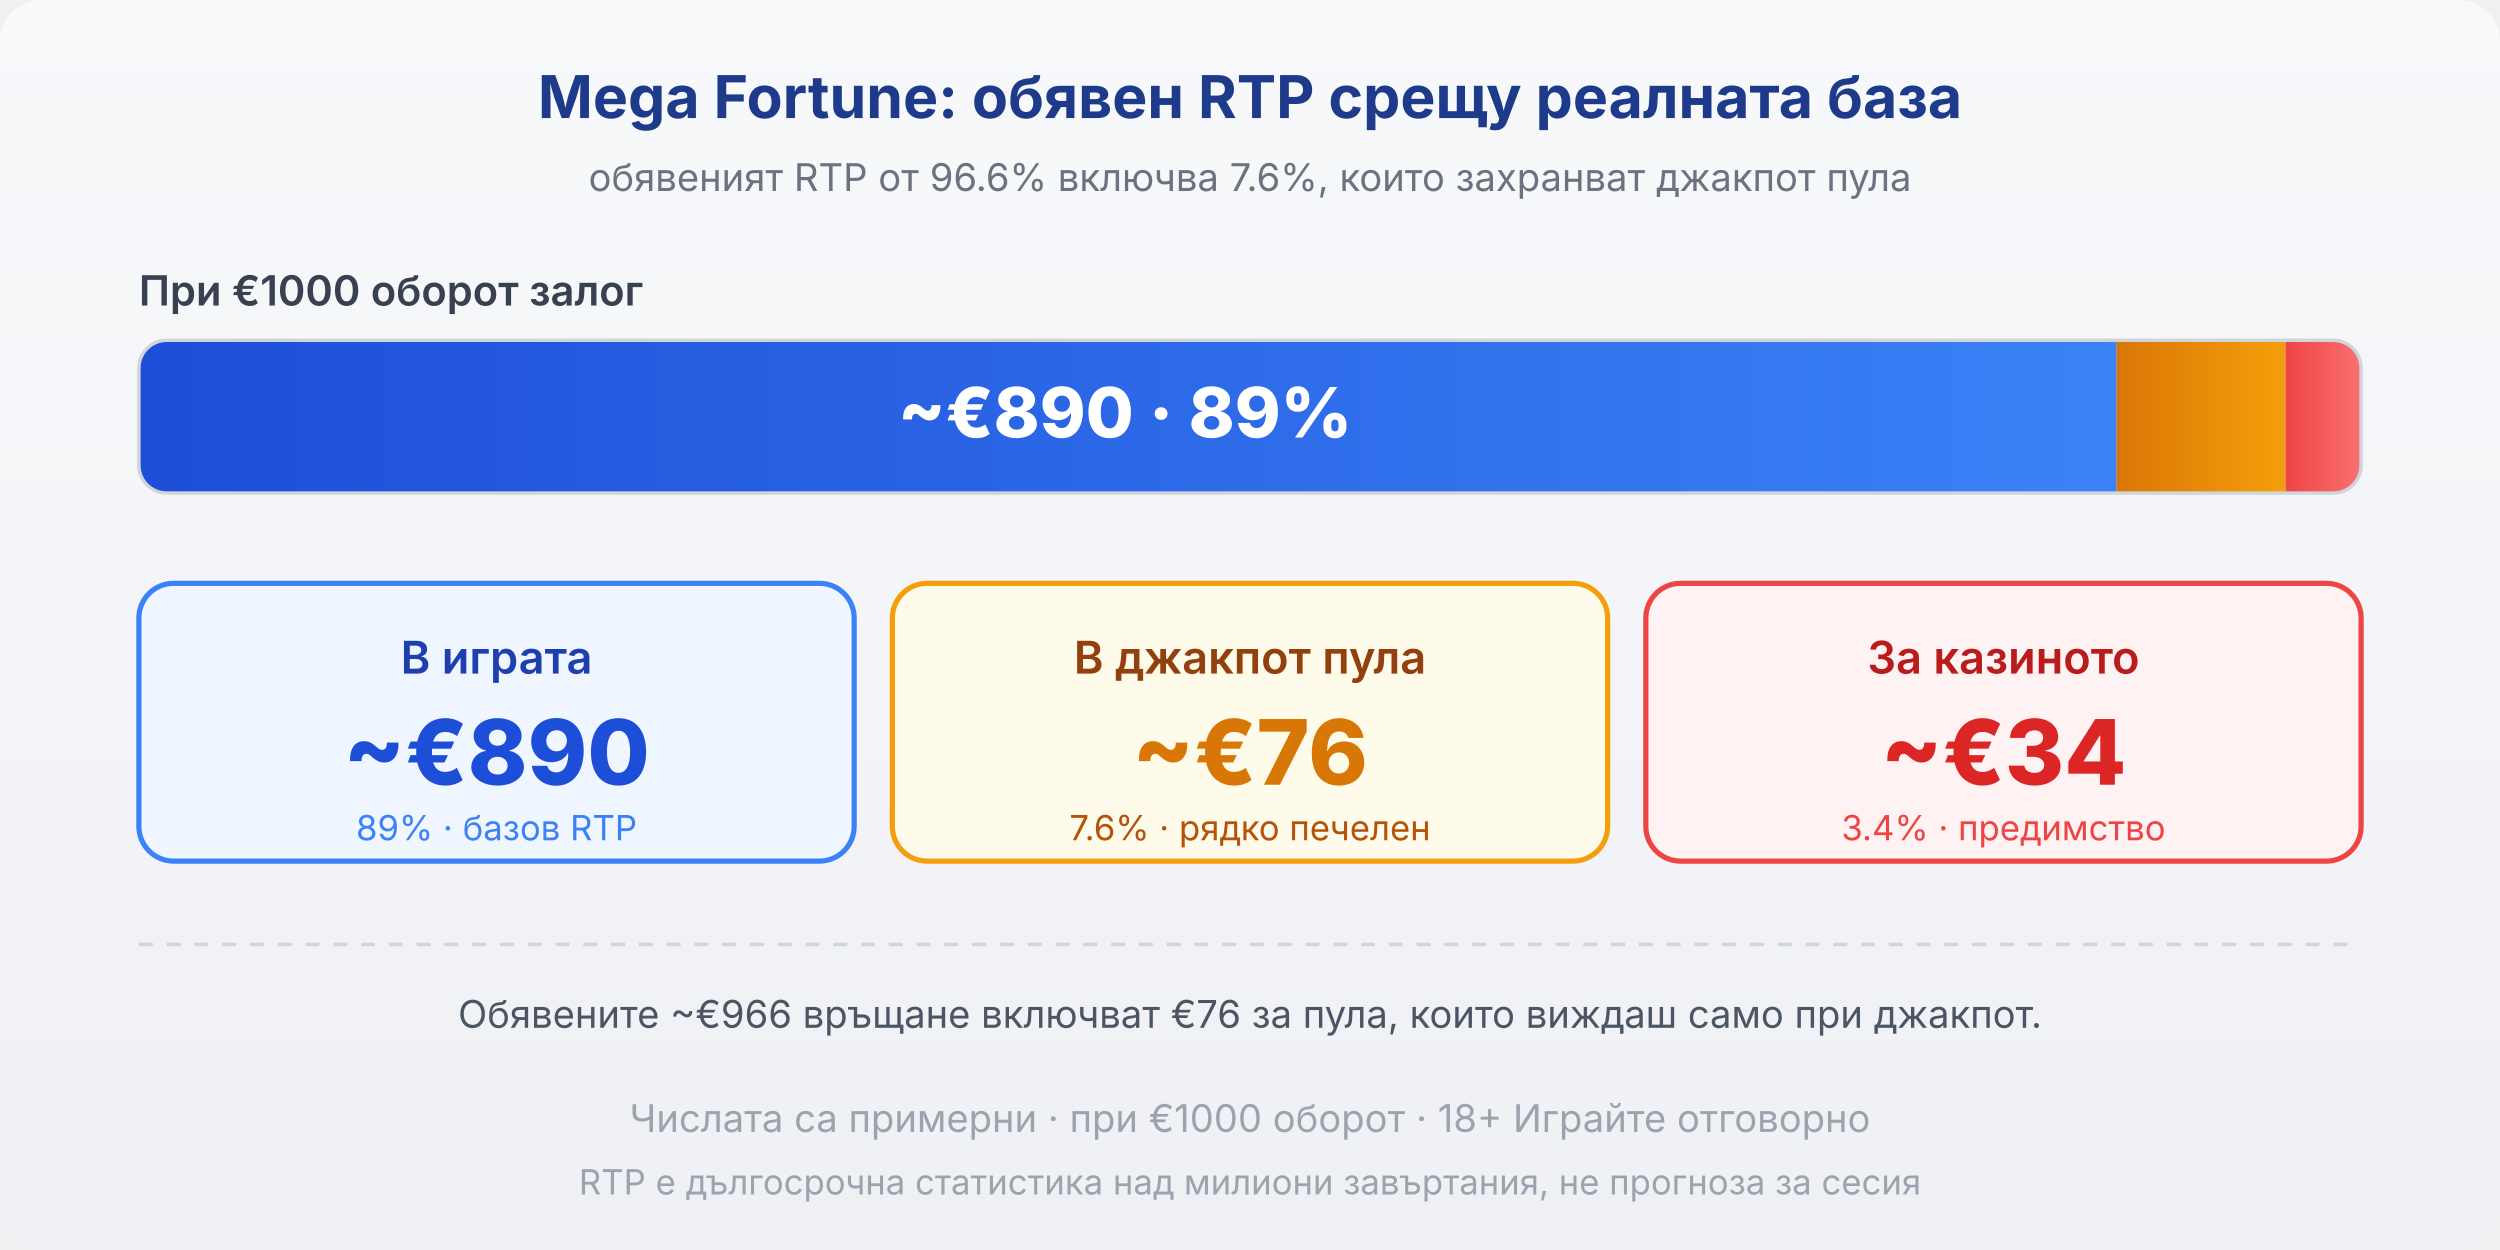
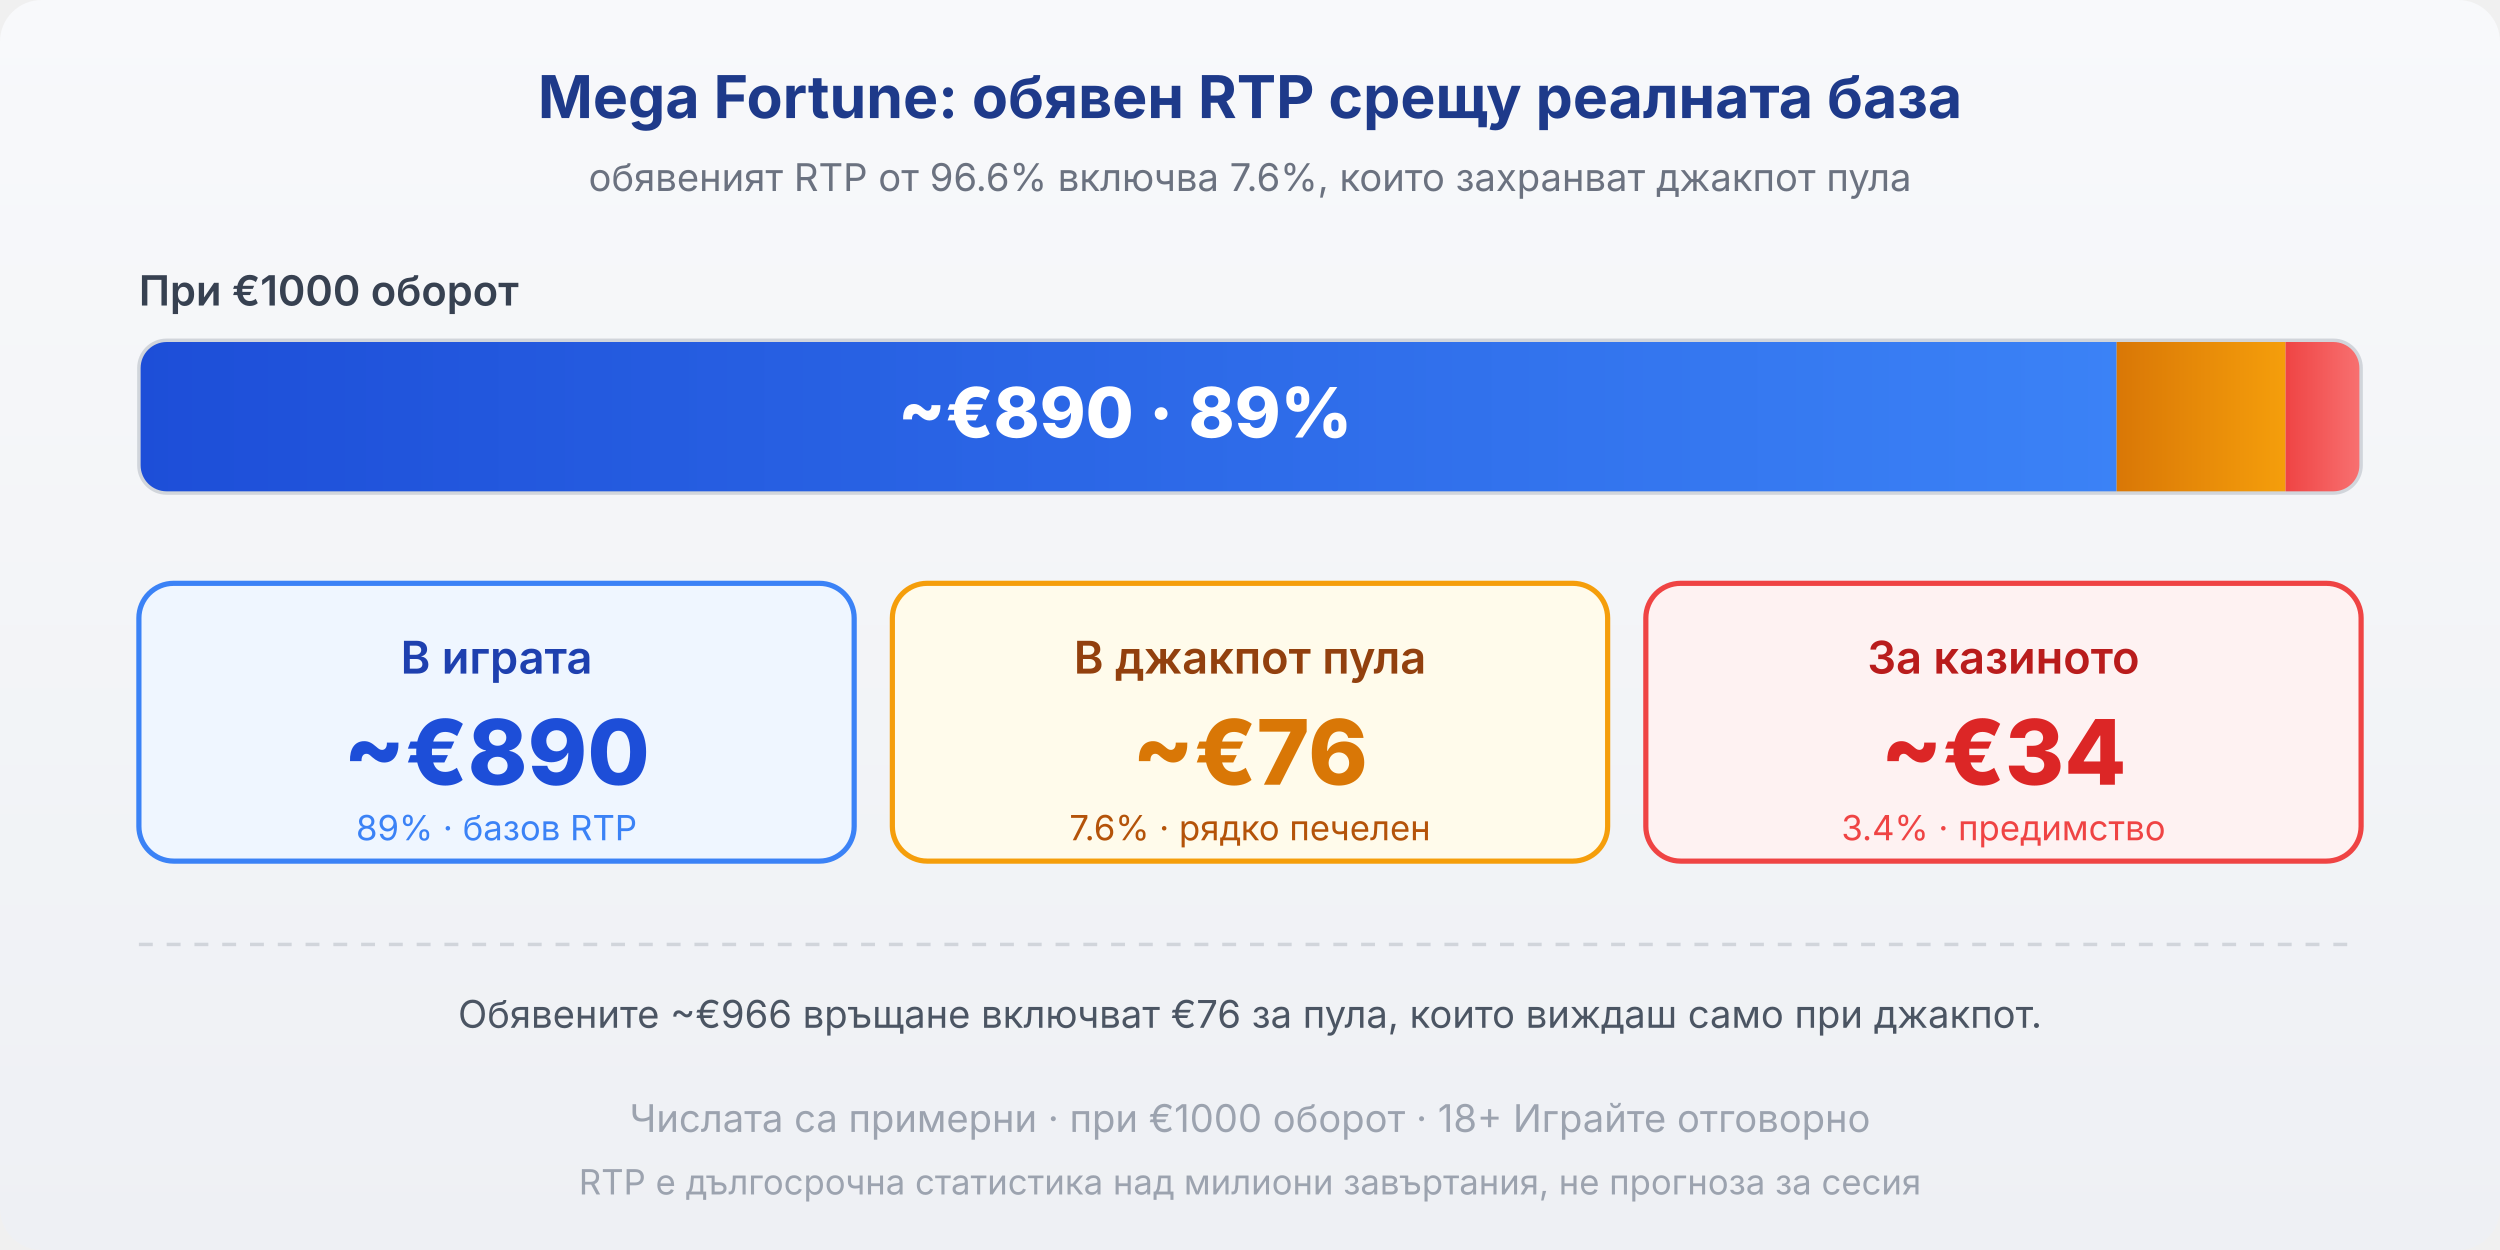
<svg xmlns="http://www.w3.org/2000/svg" viewBox="0 0 720 360" width="720" height="360" role="img" aria-label="Mega Fortune: обявеният RTP от 96.6% включва 7.6%, които захранват джакпот пула; реалната база е около 89%, а предимството на казиното е 3.4%. При €1000 оборот около €890 се връщат в играта, около €76 отиват в пула и около €34 остават за казиното">
  <defs>
    <linearGradient id="bg" x1="0" y1="0" x2="0" y2="1">
      <stop offset="0%" stop-color="#f8f9fb" />
      <stop offset="100%" stop-color="#eef0f4" />
    </linearGradient>
    <linearGradient id="baseBar" x1="0" y1="0" x2="1" y2="0">
      <stop offset="0%" stop-color="#1d4ed8" />
      <stop offset="100%" stop-color="#3b82f6" />
    </linearGradient>
    <linearGradient id="poolBar" x1="0" y1="0" x2="1" y2="0">
      <stop offset="0%" stop-color="#d97706" />
      <stop offset="100%" stop-color="#f59e0b" />
    </linearGradient>
    <linearGradient id="houseBar" x1="0" y1="0" x2="1" y2="0">
      <stop offset="0%" stop-color="#ef4444" />
      <stop offset="100%" stop-color="#f87171" />
    </linearGradient>
    <clipPath id="barClip">
      <rect x="40" y="98" width="640" height="44" rx="8" ry="8" />
    </clipPath>
  </defs>
  <rect width="720" height="360" rx="12" ry="12" fill="url(#bg)" />
  <text x="360" y="34" font-family="system-ui, -apple-system, sans-serif" font-size="17" font-weight="700" fill="#1e3a8a" text-anchor="middle">Mega Fortune: обявен RTP срещу реалната база</text>
  <text x="360" y="55" font-family="system-ui, -apple-system, sans-serif" font-size="11" fill="#6b7280" text-anchor="middle">обявеният RTP от 96.6% включва 7.6%, които захранват джакпот пула</text>
-   <text x="40" y="88" font-family="system-ui, -apple-system, sans-serif" font-size="12" font-weight="600" fill="#374151">При €1000 оборот залог</text>
+   <text x="40" y="88" font-family="system-ui, -apple-system, sans-serif" font-size="12" font-weight="600" fill="#374151">При €1000 оборот</text>
  <rect x="40" y="98" width="640" height="44" rx="8" fill="#e5e7eb" />
  <g clip-path="url(#barClip)">
    <rect x="40" y="98" width="569.6" height="44" fill="url(#baseBar)" />
    <rect x="609.6" y="98" width="48.64" height="44" fill="url(#poolBar)" />
    <rect x="658.24" y="98" width="21.76" height="44" fill="url(#houseBar)" />
  </g>
  <rect x="40" y="98" width="640" height="44" rx="8" fill="none" stroke="#d1d5db" stroke-width="1" />
  <text x="324" y="126" font-family="system-ui, -apple-system, sans-serif" font-size="20" font-weight="800" fill="#ffffff" text-anchor="middle">~€890 · 89%</text>
  <rect x="40" y="168" width="206" height="80" rx="10" fill="#eff6ff" stroke="#3b82f6" stroke-width="1.5" />
  <text x="143" y="194" font-family="system-ui, -apple-system, sans-serif" font-size="13" font-weight="600" fill="#1e40af" text-anchor="middle">В играта</text>
  <text x="143" y="226" font-family="system-ui, -apple-system, sans-serif" font-size="26" font-weight="800" fill="#1d4ed8" text-anchor="middle">~€890</text>
  <text x="143" y="242" font-family="system-ui, -apple-system, sans-serif" font-size="10" fill="#3b82f6" text-anchor="middle">89% · базов RTP</text>
  <rect x="257" y="168" width="206" height="80" rx="10" fill="#fffbeb" stroke="#f59e0b" stroke-width="1.5" />
  <text x="360" y="194" font-family="system-ui, -apple-system, sans-serif" font-size="13" font-weight="600" fill="#92400e" text-anchor="middle">В джакпот пула</text>
  <text x="360" y="226" font-family="system-ui, -apple-system, sans-serif" font-size="26" font-weight="800" fill="#d97706" text-anchor="middle">~€76</text>
  <text x="360" y="242" font-family="system-ui, -apple-system, sans-serif" font-size="10" fill="#b45309" text-anchor="middle">7.6% · рядко печелен</text>
  <rect x="474" y="168" width="206" height="80" rx="10" fill="#fef2f2" stroke="#ef4444" stroke-width="1.5" />
  <text x="577" y="194" font-family="system-ui, -apple-system, sans-serif" font-size="13" font-weight="600" fill="#b91c1c" text-anchor="middle">За казиното</text>
  <text x="577" y="226" font-family="system-ui, -apple-system, sans-serif" font-size="26" font-weight="800" fill="#dc2626" text-anchor="middle">~€34</text>
  <text x="577" y="242" font-family="system-ui, -apple-system, sans-serif" font-size="10" fill="#ef4444" text-anchor="middle">3.4% · предимство</text>
  <line x1="40" y1="272" x2="680" y2="272" stroke="#d1d5db" stroke-width="1" stroke-dasharray="4,4" />
  <text x="360" y="296" font-family="system-ui, -apple-system, sans-serif" font-size="11" fill="#4b5563" text-anchor="middle">Обявените ~€966 връщане включват €76 за пула, които виждаш само при джакпот.</text>
  <text x="360" y="326" font-family="system-ui, -apple-system, sans-serif" font-size="11" fill="#9ca3af" text-anchor="middle">Числата са примерни · при €1000 оборот · 18+ Играйте отговорно</text>
  <text x="360" y="344" font-family="system-ui, -apple-system, sans-serif" font-size="10" fill="#9ca3af" text-anchor="middle">RTP е дългосрочна статистика над милиони завъртания, не прогноза за сесия</text>
</svg>
